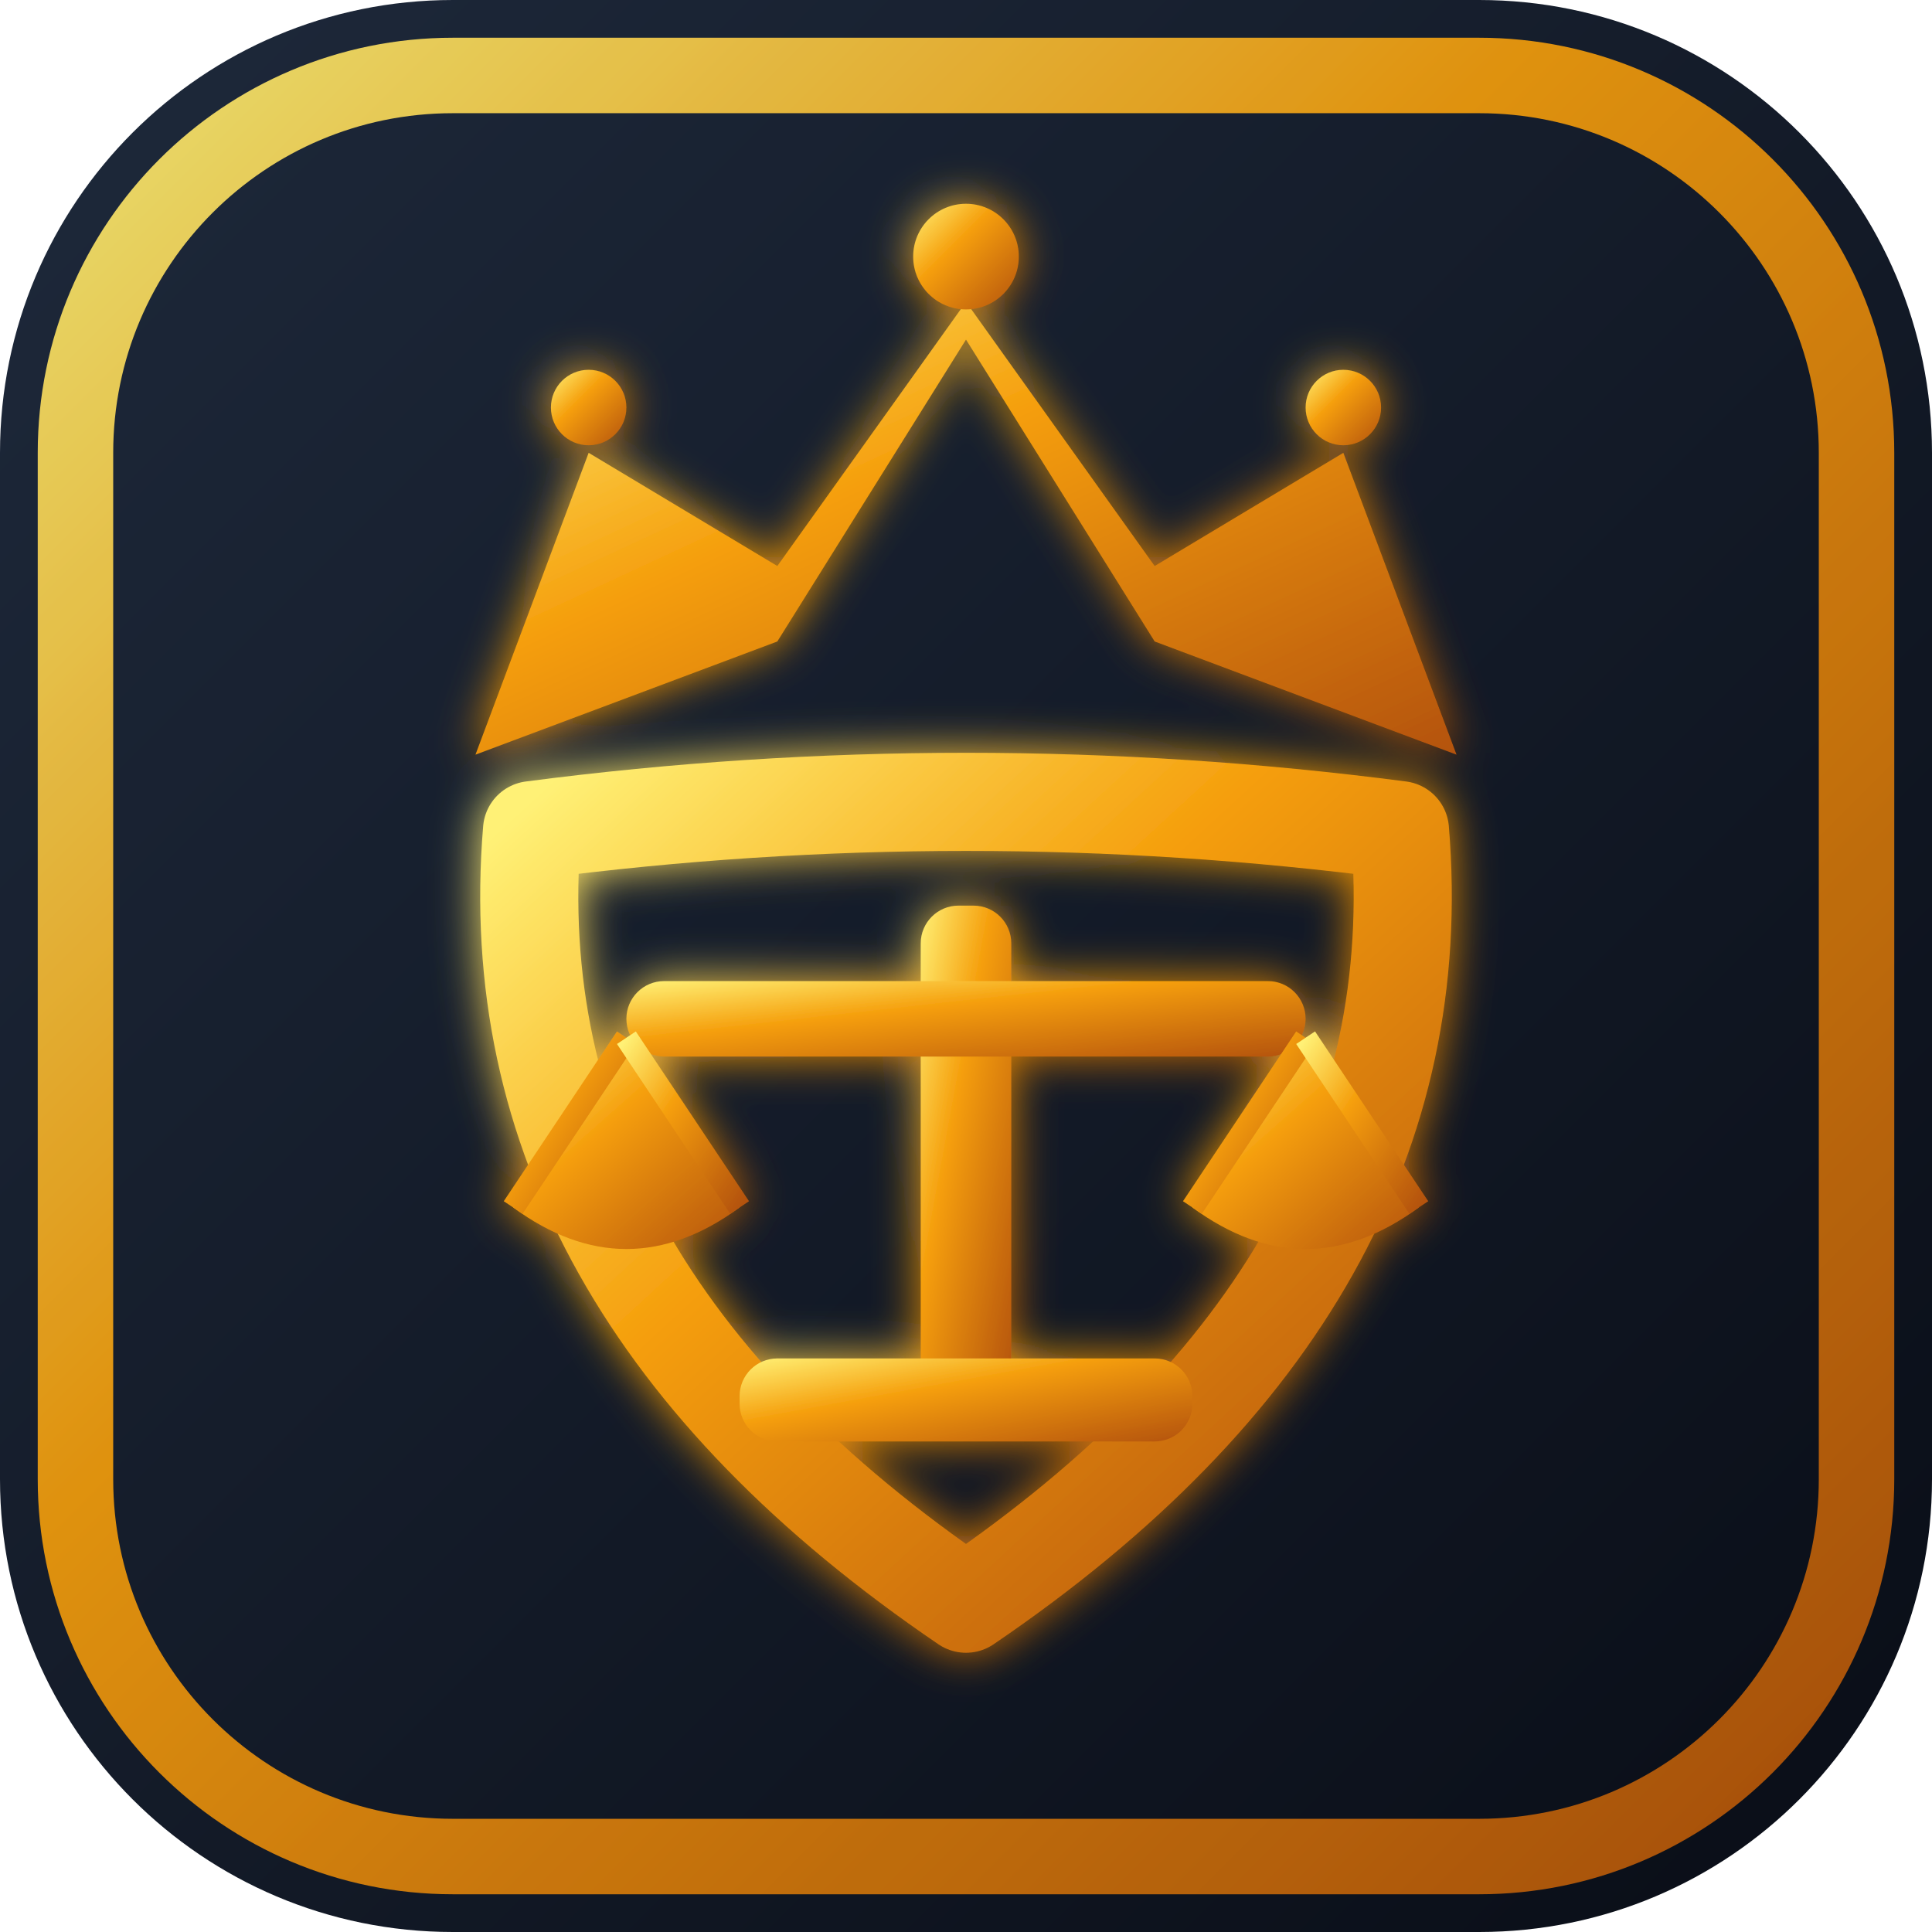
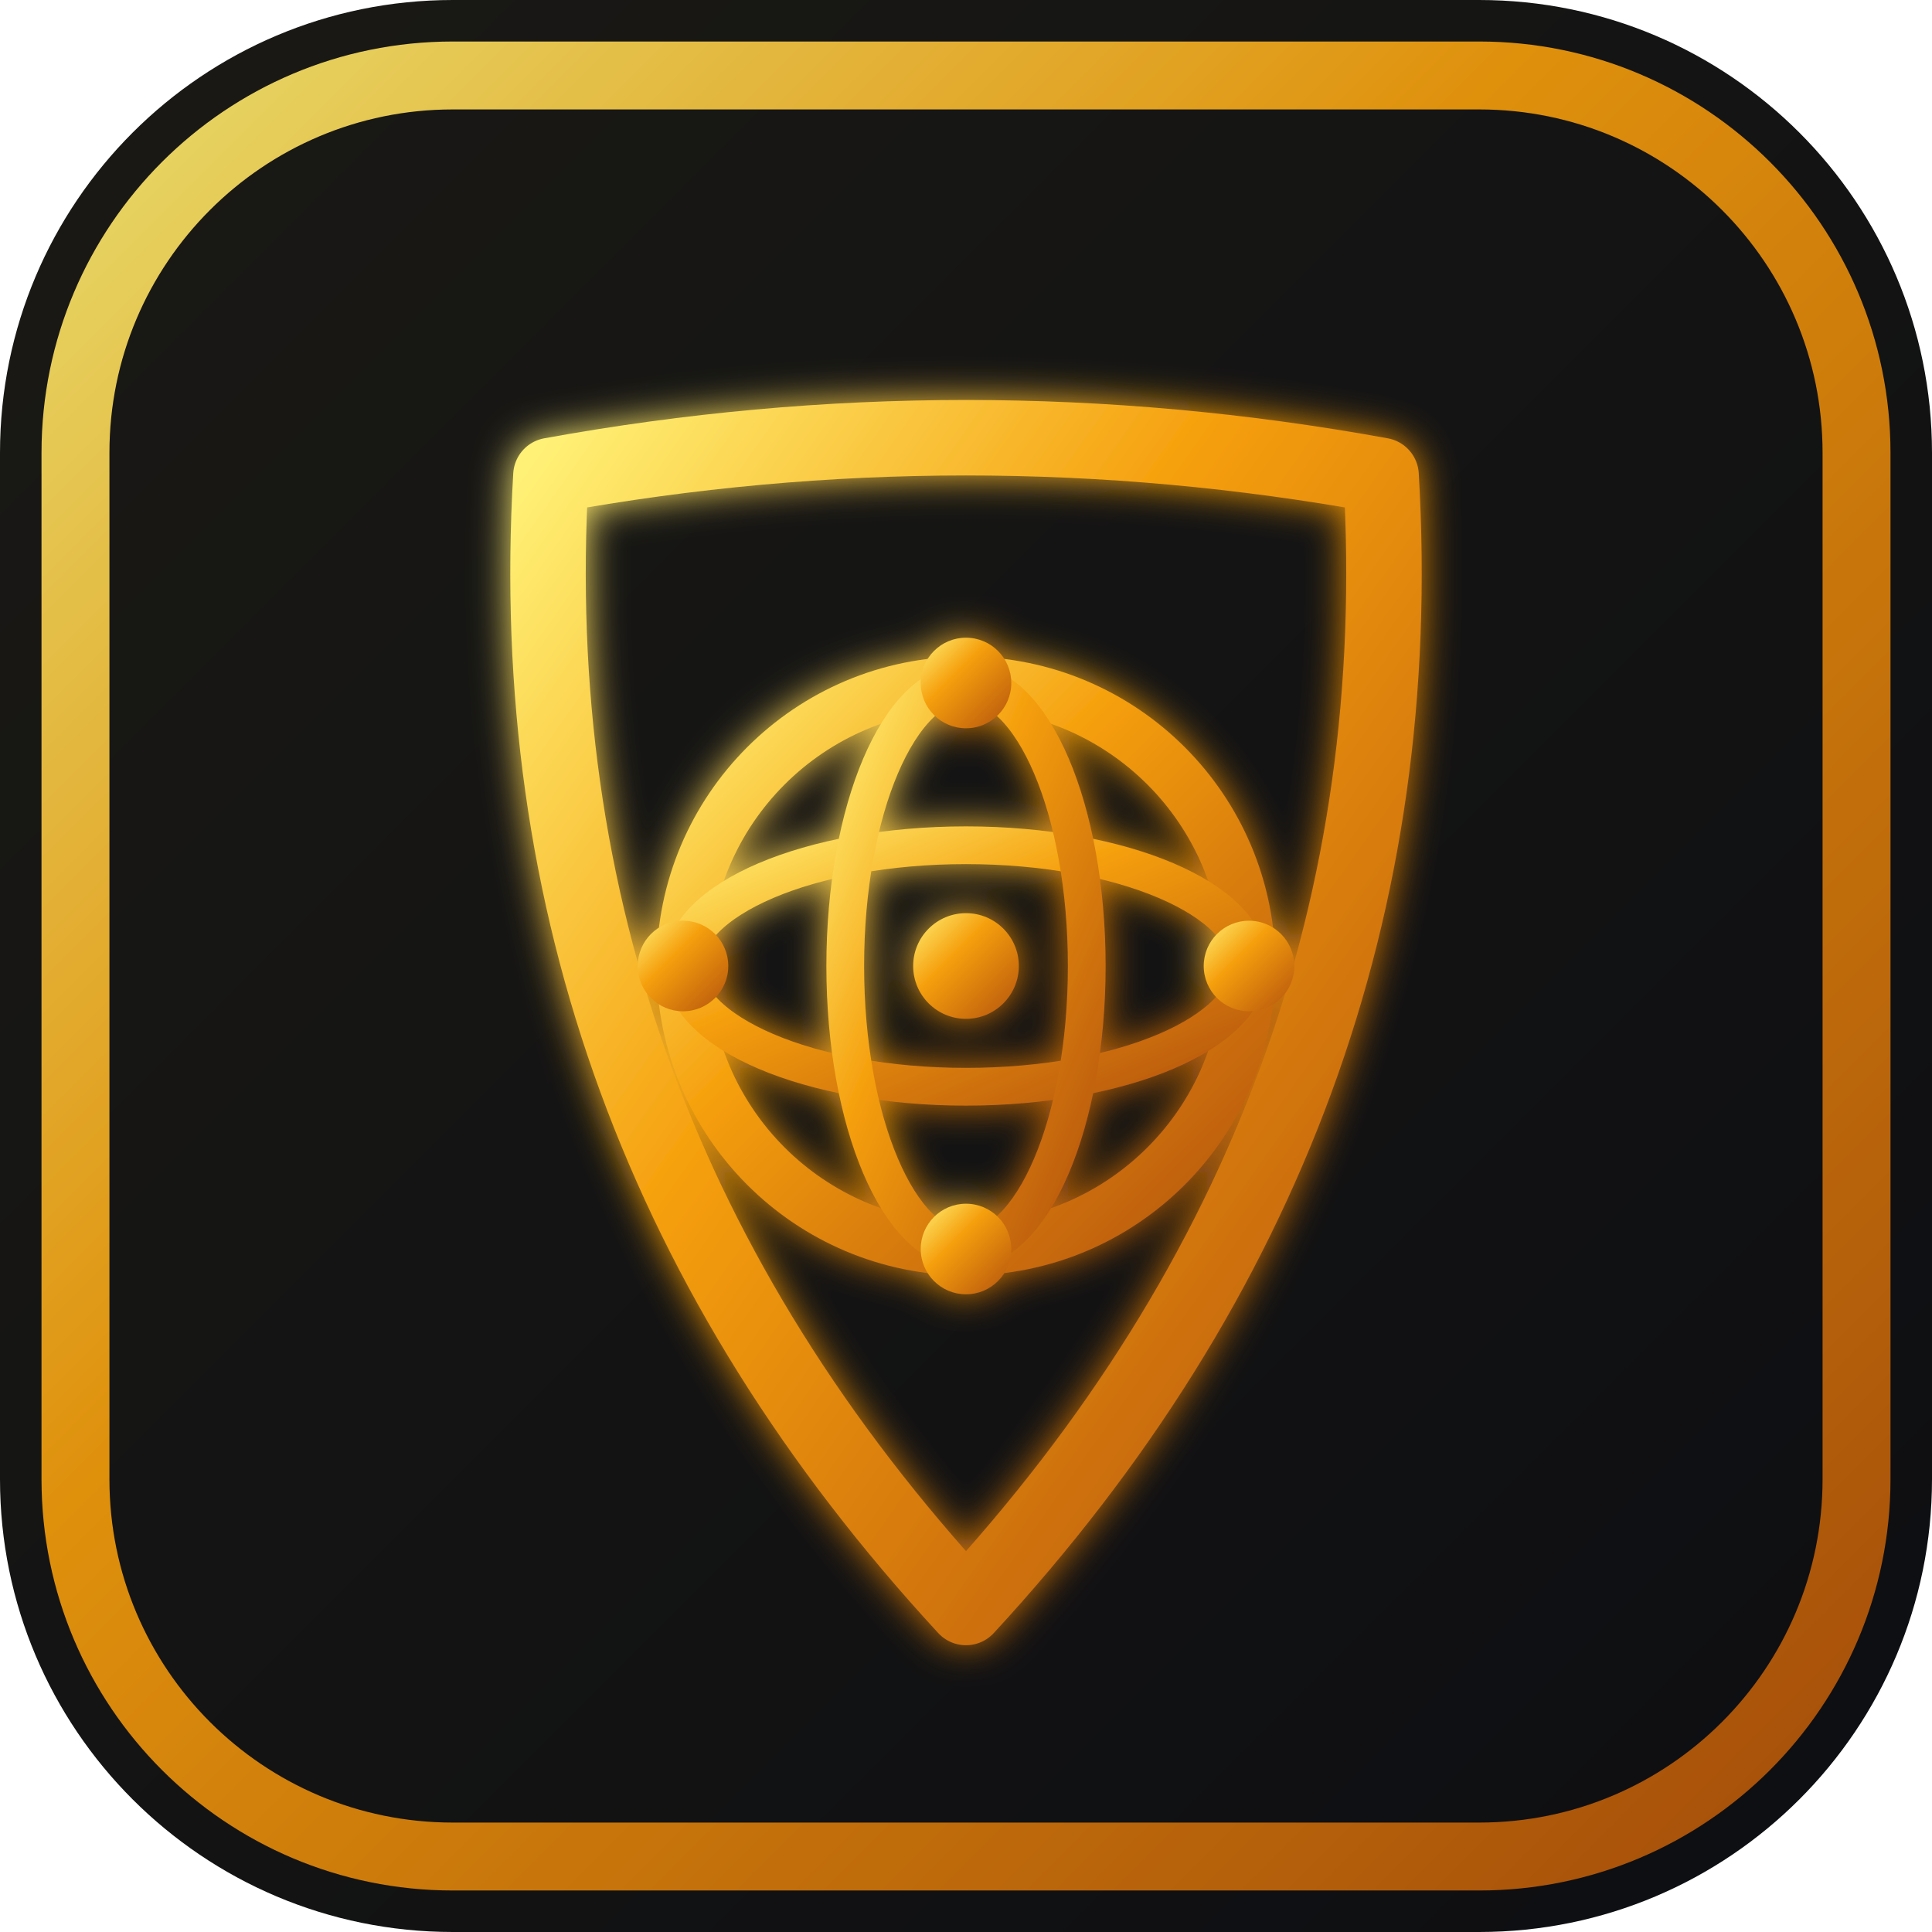
<svg xmlns="http://www.w3.org/2000/svg" viewBox="0 0 512 512" width="100%" height="100%">
  <defs>
    <linearGradient id="gold" x1="0%" y1="0%" x2="100%" y2="100%">
      <stop offset="0%" stop-color="#fff176" />
      <stop offset="40%" stop-color="#f59e0b" />
      <stop offset="100%" stop-color="#b45309" />
    </linearGradient>
    <linearGradient id="bg" x1="0%" y1="0%" x2="100%" y2="100%">
-       <stop offset="0%" stop-color="#1e293b" />
-       <stop offset="100%" stop-color="#090d16" />
+       <stop offset="0%" stop-color="#1a1915" />
+       <stop offset="100%" stop-color="#0d0e12" />
    </linearGradient>
    <filter id="glow">
-       <feGaussianBlur stdDeviation="6" result="blur" />
+       <feGaussianBlur stdDeviation="5" result="blur" />
      <feComposite in="SourceGraphic" in2="blur" operator="over" />
    </filter>
  </defs>
  <rect width="512" height="512" rx="120" fill="url(#bg)" />
-   <rect x="20" y="20" width="472" height="472" rx="100" fill="none" stroke="url(#gold)" stroke-width="20" opacity="0.9" />
-   <g transform="translate(256, 240)" fill="url(#gold)" filter="url(#glow)">
-     <path d="M -100 -120 L -130 -40 L -50 -70 L 0 -150 L 50 -70 L 130 -40 L 100 -120 L 50 -90 L 0 -160 L -50 -90 Z" />
-     <circle cx="0" cy="-172" r="14" />
-     <circle cx="-100" cy="-132" r="10" />
-     <circle cx="100" cy="-132" r="10" />
-     <path d="M -115 -20 Q 0 -35 115 -20 Q 125 100 0 185 Q -125 100 -115 -20 Z" stroke="url(#gold)" stroke-width="26" fill="none" stroke-linejoin="round" />
-     <rect x="-12" y="0" width="24" height="130" rx="10" />
-     <rect x="-60" y="120" width="120" height="22" rx="10" />
-     <rect x="-90" y="20" width="180" height="20" rx="10" />
-     <path d="M -90 38 L -120 80 Q -90 102 -60 80 Z" />
-     <line x1="-90" y1="35" x2="-120" y2="80" stroke="url(#gold)" stroke-width="6" />
-     <line x1="-90" y1="35" x2="-60" y2="80" stroke="url(#gold)" stroke-width="6" />
-     <path d="M 90 38 L 60 80 Q 90 102 120 80 Z" />
-     <line x1="90" y1="35" x2="60" y2="80" stroke="url(#gold)" stroke-width="6" />
-     <line x1="90" y1="35" x2="120" y2="80" stroke="url(#gold)" stroke-width="6" />
+   <rect x="20" y="20" width="472" height="472" rx="100" fill="none" stroke="url(#gold)" stroke-width="18" opacity="0.9" />
+   <g transform="translate(256, 256)" filter="url(#glow)">
+     <path d="M -110 -130 Q 0 -150 110 -130 Q 120 40 0 170 Q -120 40 -110 -130 Z" stroke="url(#gold)" stroke-width="20" fill="none" stroke-linejoin="round" />
+     <circle cx="0" cy="0" r="75" stroke="url(#gold)" stroke-width="14" fill="none" />
+     <ellipse cx="0" cy="0" rx="75" ry="32" stroke="url(#gold)" stroke-width="10" fill="none" />
+     <ellipse cx="0" cy="0" rx="32" ry="75" stroke="url(#gold)" stroke-width="10" fill="none" />
+     <line x1="-75" y1="0" x2="75" y2="0" stroke="url(#gold)" stroke-width="10" />
+     <line x1="0" y1="-75" x2="0" y2="75" stroke="url(#gold)" stroke-width="10" />
+     <circle cx="0" cy="-75" r="12" fill="url(#gold)" />
+     <circle cx="0" cy="75" r="12" fill="url(#gold)" />
+     <circle cx="-75" cy="0" r="12" fill="url(#gold)" />
+     <circle cx="75" cy="0" r="12" fill="url(#gold)" />
+     <circle cx="0" cy="0" r="14" fill="url(#gold)" />
  </g>
</svg>
